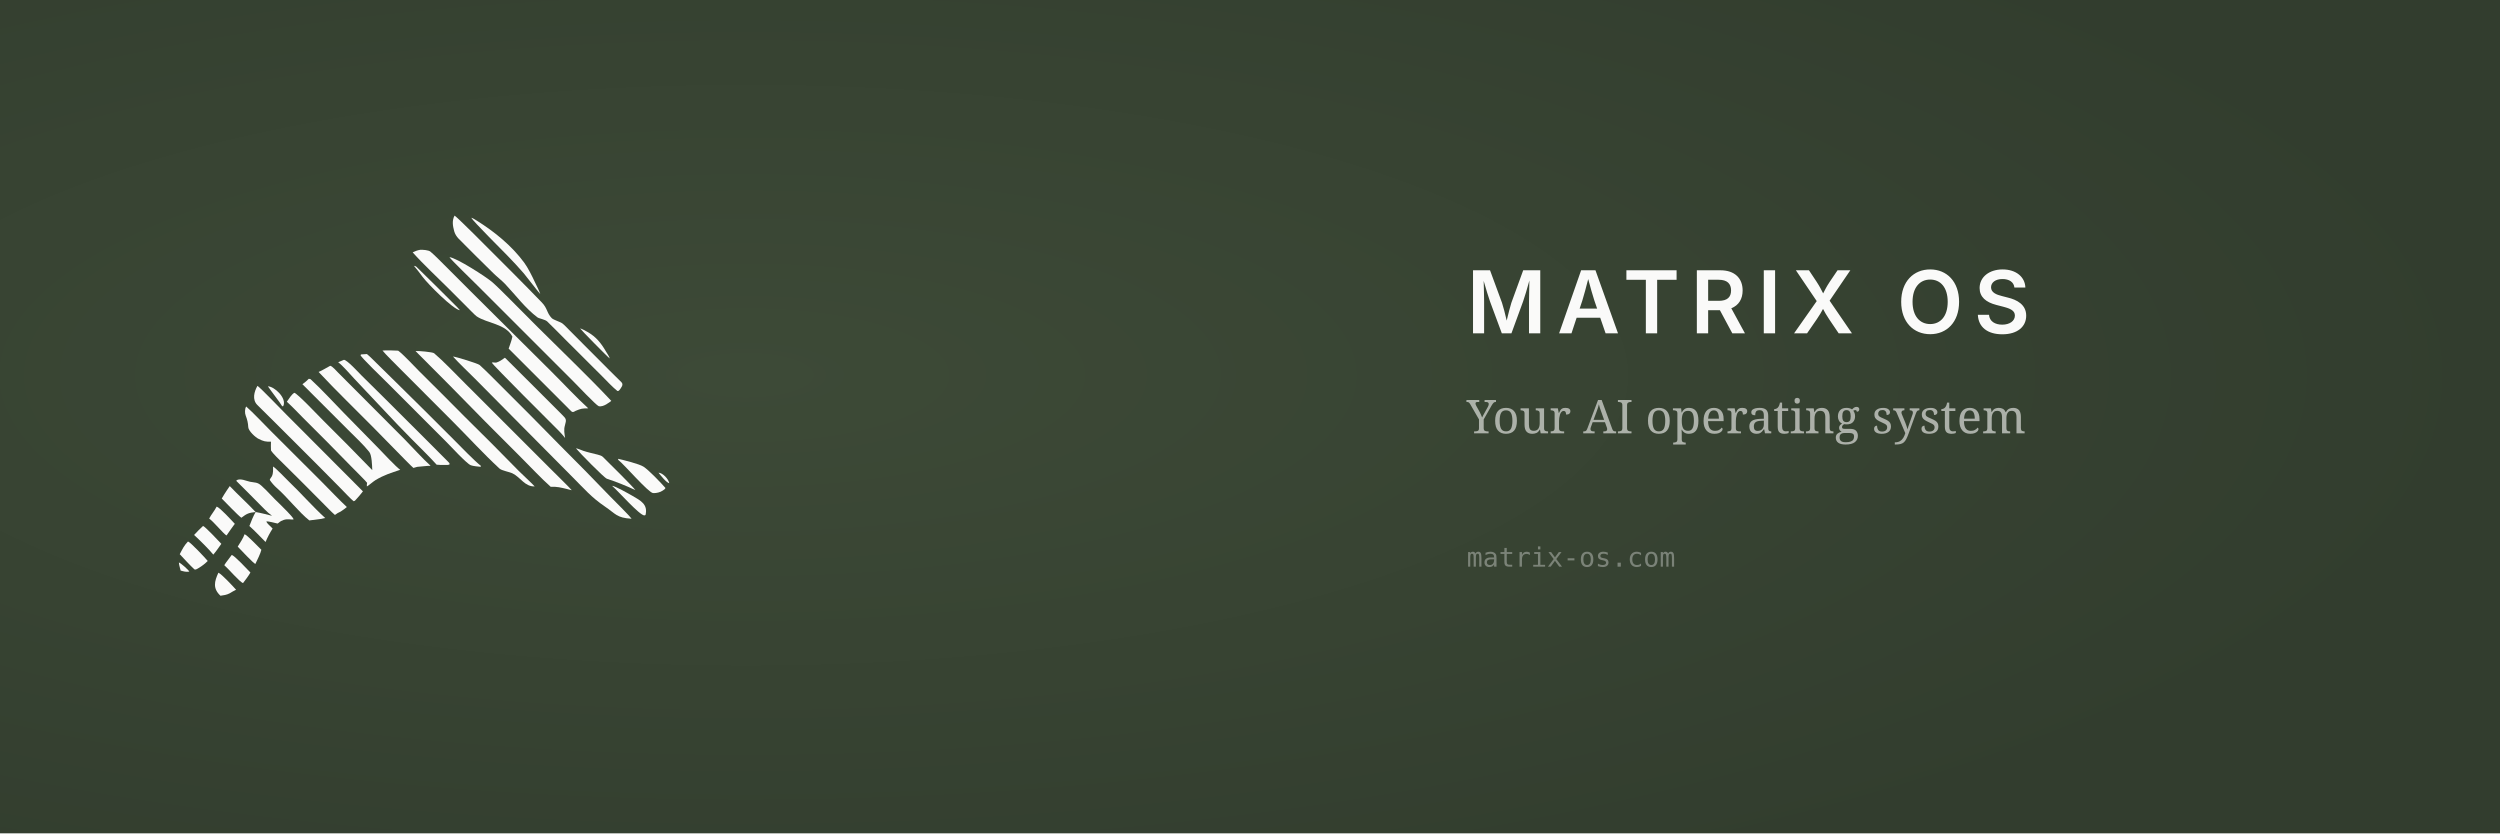
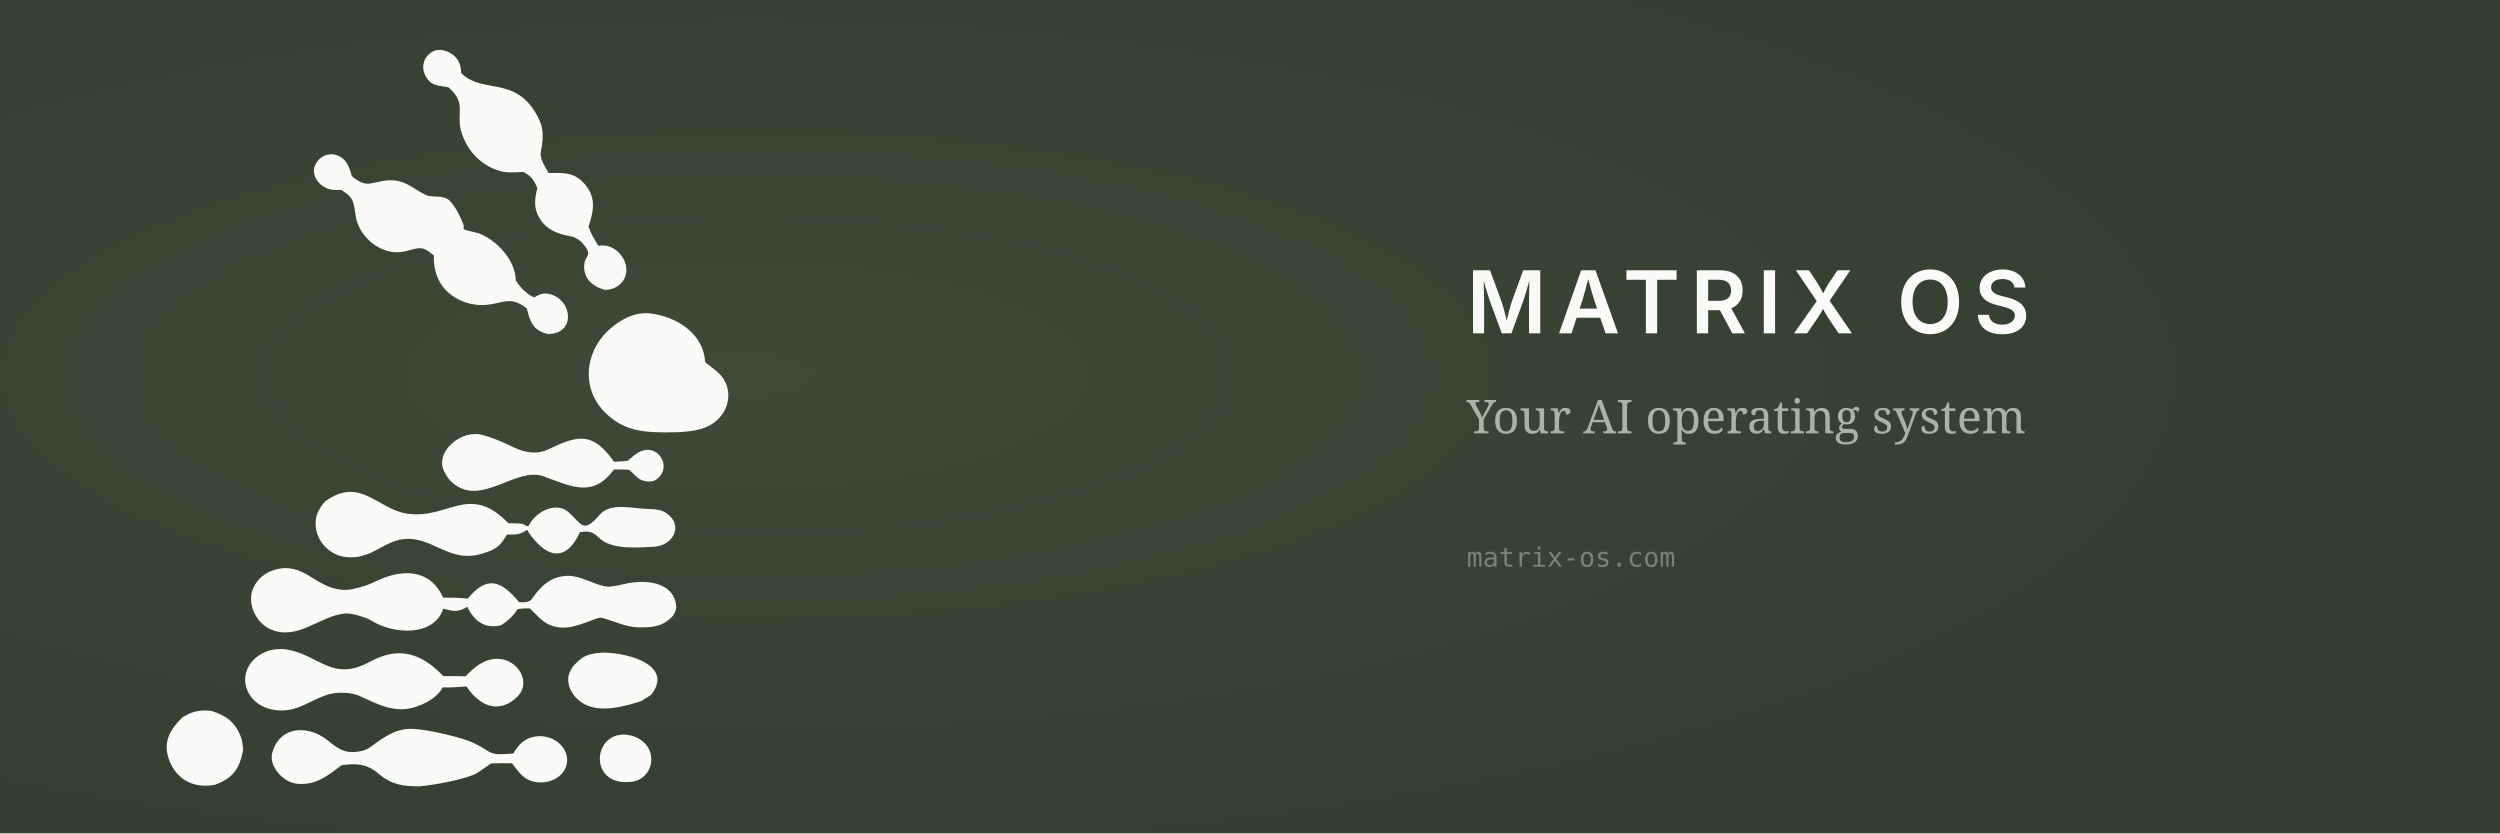
<svg xmlns="http://www.w3.org/2000/svg" width="1500" height="500" viewBox="0 0 1500 500" fill="none">
  <defs>
    <radialGradient id="bg" cx="30%" cy="45%" r="70%">
      <stop offset="0%" stop-color="#3D4A37" />
      <stop offset="100%" stop-color="#323D2E" />
    </radialGradient>
  </defs>
  <rect width="1500" height="500" fill="url(#bg)" />
-   <g transform="translate(80, 100) scale(1.8)" fill="#FAFAF9">
-     <path d="M106.549 63.286C107.417 63.315 114.869 65.604 115.43 66.112C117.9 68.352 120.517 71.059 122.902 73.434C129.369 79.852 135.786 86.32 142.155 92.835C147.844 98.502 153.47 104.231 159.033 110.023C160.252 111.272 165.261 116.192 166.077 117.356L165.97 117.35C161.075 117.038 160.836 115.75 157.169 113.268C152.687 110.236 150.229 107.303 146.433 103.508L130.131 87.08L113.938 70.735C111.929 68.709 108.327 65.308 106.549 63.286Z" />
-     <path d="M58.496 70.703C58.647 70.734 58.831 70.772 59.051 70.818C62.419 73.891 67.084 78.902 70.104 82.017L81.653 93.795C83.157 95.348 87.526 100.036 88.961 101.047C85.885 102.075 83.63 102.746 80.765 104.453C79.998 104.911 78.254 106.441 77.844 106.597C77.774 106.202 77.869 105.79 77.928 105.385C77.612 104.901 73.437 100.751 72.77 100.068C67.391 94.536 61.961 89.055 56.48 83.624C54.773 81.912 52.95 79.952 51.171 78.363C51.787 77.471 52.745 75.901 53.656 75.38C54.529 75.43 61.926 83.229 63.248 84.56C68.772 90.031 74.238 95.56 79.643 101.147C79.583 99.647 79.512 96.192 78.648 95.094C76.8 92.744 73.767 89.918 71.607 87.76L56.358 72.514C57.29 71.835 57.681 71.515 58.496 70.703Z" />
-     <path d="M95.618 27.714C96.512 27.67 98.395 27.79 99.042 28.337C100.564 29.624 102.17 31.28 103.579 32.687L112.383 41.489L139.34 68.287C143.138 72.052 147.833 77.108 151.646 80.558C149.601 80.584 149.275 80.613 147.402 81.407C146.841 81.727 146.472 82.026 145.917 81.472C143.76 79.322 141.615 77.159 139.463 75.005L125.106 60.658C125.578 59.162 126.043 58.214 126.354 56.641C124.069 52.329 117.993 52.281 114.425 49.886C113.962 49.575 111.846 47.398 111.283 46.834L105.545 41.077C101.872 37.394 96.445 32.337 93.111 28.56C93.943 28.164 94.703 27.86 95.618 27.714Z" />
-     <path d="M107.071 16.307C107.749 16.793 109.252 18.282 109.901 18.899C112.355 21.268 114.779 23.667 117.173 26.095C123.527 32.432 129.939 38.817 136.174 45.272C138.112 47.279 137.755 48.711 139.468 50.487C140.053 51.093 142.32 51.719 143.027 52.262C143.742 52.811 144.636 53.791 145.301 54.459L149.92 59.098L158.872 68.075C160.131 69.335 161.391 70.594 162.675 71.827C163.558 72.676 162.564 73.737 162.019 74.487L161.697 74.76C161.603 74.765 161.491 74.771 161.358 74.778C159.794 73.54 157.659 71.268 156.295 69.888L143.849 57.476C141.925 55.551 139.937 53.499 137.965 51.601C137.276 50.939 135.205 50.606 134.733 50.252C130.685 47.224 127.375 42.748 123.92 39.099C122.705 37.835 121.26 36.752 120.02 35.527C116.138 31.692 112.224 27.875 108.405 23.979C107.757 23.318 107.188 22.405 106.954 21.51C106.481 19.704 106.164 18.037 107.071 16.307Z" />
-     <path d="M105.368 30.162C107.661 30.354 117.618 36.722 119.677 38.521C121.238 39.884 124.012 42.665 125.598 44.259L134.867 53.565C142.841 61.524 151.676 69.927 159.32 78.074C158.85 78.478 158.425 78.727 157.9 79.055C157.826 79.116 157.815 79.129 157.722 79.185C156.994 79.616 155.966 80.063 155.118 79.832C154.368 79.627 147.694 72.597 146.755 71.656L114.598 39.503C113.482 38.384 105.795 30.933 105.368 30.162Z" />
-     <path d="M94.069 61.446C95.024 61.378 99.78 61.786 100.258 62.191C103.342 64.801 107.678 69.352 110.502 72.17L138.536 100.199C139.193 100.857 146.023 107.568 146.139 107.846C145.76 107.803 144.883 107.525 144.457 107.425C142.448 106.954 141.195 106.604 139.13 106.716C136.139 104.095 132.16 99.824 129.221 96.911C121.214 88.951 113.27 80.927 105.391 72.841L96.689 64.105C96.29 63.697 94.225 61.668 94.069 61.446Z" />
-     <path d="M83.059 61.296C84.213 61.172 87.126 61.259 88.272 61.333C89.844 62.437 93.754 66.644 95.304 68.198C100.387 73.226 105.444 78.283 110.472 83.367C116.525 89.309 122.515 95.316 128.441 101.385C129.257 102.22 133.361 106.031 133.783 106.582C130.447 106.665 129.144 103.608 126.443 102.263C125.307 101.698 122.829 101.351 122.04 100.62C116.651 95.631 111.695 90.192 106.514 85.001L89.441 67.892C88.518 66.96 83.604 62.104 83.059 61.296Z" />
-     <path d="M41.372 73.064C42.085 73.404 49.81 81.428 50.851 82.474L76.532 108.231C75.867 109.161 74.972 110.12 74.203 110.985C73.799 111.408 73.929 111.393 73.429 111.52C72.654 110.945 70.093 108.226 69.306 107.424L61.53 99.563L47.713 85.763C45.591 83.653 43.455 81.558 41.337 79.444C39.556 77.667 40.263 75.002 41.372 73.064Z" />
-     <path d="M65.621 66.378C66.278 66.421 67.836 68.225 68.365 68.761L73.347 73.754L90.495 90.959C93.031 93.529 96.557 97.459 99.094 99.715C97.817 99.687 96.041 99.981 94.63 100.061L93.357 100.421C92.131 99.335 90.493 97.596 89.312 96.41L80.262 87.192C74.295 81.138 67.487 74.584 61.758 68.427C62.678 68.09 64.597 66.917 65.621 66.378Z" />
-     <path d="M37.611 79.941C39.981 82.02 43.574 85.864 45.901 88.186L62.933 105.19C65.614 107.872 68.434 110.901 71.172 113.453C70.412 114.091 69.918 114.43 69.092 114.974C68.222 115.355 67.95 115.555 67.2 116.095C66.016 115.091 64.243 113.221 63.093 112.066L55.957 104.896L49.862 98.849C48.786 97.785 46.615 95.771 45.889 94.586C45.817 93.618 45.861 92.633 45.882 91.662C44.151 91.734 43.365 91.558 41.767 90.736C40.725 90.274 38.379 88.094 38.313 86.848C38.239 85.437 37.995 84.361 37.452 82.954C37.134 82.128 37.117 80.798 37.611 79.941Z" />
-     <path d="M70.195 64.385C71.237 64.384 75.081 68.612 75.967 69.5C78.445 71.977 80.937 74.441 83.442 76.89L96.865 90.277C99.549 92.955 102.235 95.657 104.912 98.343C105.28 98.712 105.402 98.776 105.434 99.215C105.062 99.496 104.36 99.429 103.867 99.43C103.016 99.49 101.975 99.395 101.109 99.343C98.552 96.523 95.502 93.565 92.803 90.836C89.73 87.727 86.704 84.573 83.726 81.373L73.653 70.683C72.279 69.216 69.819 66.321 68.278 65.193L70.195 64.385Z" />
-     <path d="M123.821 63.706C123.888 63.746 123.955 63.786 124.023 63.826C130.387 70.076 136.617 76.462 142.961 82.735C144.3 84.059 144.437 84.266 143.871 86.213C143.424 87.748 143.706 88.913 143.929 90.437C143.192 89.514 142.681 88.924 141.855 88.081C139.744 85.997 119.62 65.9 119.495 65.349C119.915 65.084 120.557 65.444 121.061 65.284C122.051 64.97 123.01 64.314 123.821 63.706Z" />
-     <path d="M46.238 116.381C45.332 115.712 44.478 114.962 43.695 114.153C40.631 110.987 37.451 107.918 34.361 104.782L34.392 104.541C35.654 103.762 37.656 104.783 38.904 105.03C40.552 105.355 41.315 105.113 42.666 106.317C44.784 108.206 46.622 110.424 48.704 112.347C49.623 113.268 53.138 116.637 53.439 117.541C52.94 117.816 51.45 117.249 50.044 117.781C48.646 118.309 48.862 118.495 48.084 118.959C47.304 118.777 45.033 118.185 44.368 118.225C44.336 118.823 45.97 120.071 46.428 120.633C45.51 122.05 44.722 123.547 44.077 125.108C42.4 123.434 40.414 121.309 38.684 119.778C39.18 118.393 40.029 116.398 40.762 115.117C42.868 115.495 44.191 115.879 46.238 116.381Z" />
-     <path d="M147.539 93.884C148.056 93.898 149.339 94.498 149.969 94.71C151.576 95.251 153.128 95.561 154.758 95.98C155.245 96.105 156.104 96.355 156.445 96.686C157.905 98.103 166.864 106.962 167.353 107.828C164.394 106.388 160.549 104.891 157.87 104.033C156.911 103.725 148.428 95.034 147.539 93.884Z" />
-     <path d="M159.589 106.385C160.413 106.341 165.297 109.107 166.363 109.725C169.147 111.342 171.591 112.563 170.727 116.122L170.322 116.256C168.664 116.143 161.763 108.293 159.589 106.385Z" />
-     <path d="M93.534 33.052C93.806 33.099 94.158 33.174 94.366 33.375C98.655 37.531 102.871 41.763 107.103 45.979C107.713 46.587 108.33 47.185 108.87 47.858C106.664 47.655 98.143 39.077 96.374 36.679C95.535 35.542 94.494 34.167 93.534 33.052Z" />
-     <path d="M148.919 53.911C149.512 54.025 150.796 54.755 151.34 55.063C154.219 56.696 155.861 58.726 157.508 61.558C157.909 62.249 158.603 63.169 158.806 63.941C158.145 63.505 148.983 54.166 148.919 53.911Z" />
-     <path d="M44.854 73.213C47.028 73.262 51.262 77.196 49.976 79.802L49.807 79.906L49.541 79.746C49.085 78.837 45.803 74.662 44.854 73.213Z" />
-     <path d="M15.183 131.939C15.824 132.113 18.415 134.431 18.67 134.982C17.51 135.145 16.859 134.94 15.768 134.635C15.541 133.618 15.269 133.028 15.183 131.939Z" />
-     <path d="M175.059 102.008C176.467 102.067 178.378 104.086 178.648 105.512C177.741 105.41 175.672 102.81 175.059 102.008Z" />
-     <path d="M112.641 17.024C113.134 17.115 114.011 17.697 114.47 17.983C120.377 21.662 126.15 26.366 130.29 31.996C131.545 33.703 132.913 36.465 133.813 38.404C134.227 39.295 135.45 41.665 135.635 42.457C135.43 42.343 130.88 36.417 130.152 35.564C128.382 33.526 126.551 31.542 124.661 29.615C123.433 28.351 113.044 17.979 112.641 17.024Z" />
-     <path d="M161.555 97.382C163.439 97.785 168.609 99.081 170.042 99.993C171.83 101.132 175.923 105.43 177.373 107.107C177.203 107.557 176.889 107.656 176.433 107.986C175.689 108.539 174.266 108.873 173.328 108.808L173.231 108.8C171.697 108.689 163.475 99.11 161.669 97.775C161.669 97.775 161.569 97.43 161.555 97.382Z" />
-     <path d="M32.142 106.475C34.899 109.389 38.064 112.216 40.762 115.117C38.474 115.372 37.888 115.601 36.003 117.033C34.723 116.083 30.836 111.975 29.475 110.62L30.285 109.265C30.838 108.421 31.552 107.261 32.142 106.475Z" />
-     <path d="M18.218 124.937C19.012 125.14 24.013 130.463 24.803 131.436C23.923 132.314 22.94 133.083 21.877 133.726C21.466 133.983 21.255 134.09 20.823 134.29C20.701 134.28 20.553 134.267 20.38 134.252C18.887 132.901 16.799 130.575 15.47 129.173C16.423 127.378 16.848 126.39 18.218 124.937Z" />
-     <path d="M27.778 113.313C28.868 113.624 32.785 117.946 33.827 119.05C32.888 120.286 32.007 121.584 31.122 122.861L30.979 122.894C29.879 122.167 26.85 118.44 25.284 117.293C25.963 115.946 27.005 114.817 27.778 113.313Z" />
-     <path d="M23.239 119.763C23.814 119.848 28.608 124.93 29.336 125.722C28.28 127.131 27.885 127.899 26.651 129.316C25.534 127.845 21.687 124.055 20.25 122.77C21.283 121.659 22.107 120.79 23.239 119.763Z" />
-     <path d="M37.08 122.518C37.997 122.817 41.603 126.702 42.679 127.704C42.397 128.973 41.271 131.178 40.673 132.43C40.008 132.213 35.623 127.511 34.795 126.652C35.51 125.508 36.679 123.748 37.08 122.518Z" />
-     <path d="M32.796 129.435C33.743 129.617 38.035 134.287 39.028 135.285C38.278 136.588 37.473 137.608 36.568 138.797C35.527 138.541 31.635 133.959 30.312 132.837C31.05 131.64 31.987 130.61 32.796 129.435Z" />
-     <path d="M28.358 135.344C29.444 135.793 33.305 139.963 34.252 141.026C33.61 141.3 32.74 141.848 32.118 142.214C31.08 142.756 30.184 142.856 29.05 143.029C26.435 140.603 26.999 138.269 28.358 135.344Z" />
-     <path d="M46.564 99.948C47.395 100.357 50.933 104.093 51.782 104.904C55.796 108.737 59.889 113.421 63.962 117.117L62.298 117.452C61.087 117.624 59.873 117.781 58.658 117.924C55.17 115.158 51.227 110.049 47.729 107.018C46.97 106.36 46.078 105.324 45.52 104.49C45.344 104.227 46.099 103.449 46.181 103.203C46.676 102.212 46.575 101.024 46.564 99.948Z" />
-     <path d="M75.947 62.583L77.866 62.462C78.774 63.177 80.416 64.856 81.291 65.713L87.251 71.568C93.755 77.957 100.225 84.381 106.662 90.838C108.778 92.965 113.733 98.1 115.879 99.758L115.738 100.05C114.905 99.959 113.239 99.818 112.519 99.534L112.427 99.497C111.083 98.961 105.632 93.046 104.094 91.498L84.313 71.712C83.178 70.58 75.925 63.578 75.705 62.813L75.947 62.583Z" />
+   <g transform="translate(100, 30) scale(0.67)" fill="#FAFAF9">
+     <path d="M39.918 591.802C29.34 590.887 23.336 592.01 14.083 597.644C2.725 608.912 -3.857 620.084 2.45 636.408C9.369 654.062 24.711 661.39 43.128 658.04C59.536 652.03 65.338 643.551 68.475 626.885C68.065 622.508 68.015 621.066 66.993 616.667C61.96 602.391 54.166 596.37 39.918 591.802Z" />
+     <path d="M106.712 536.724C102.313 536.057 94.586 536.629 90.517 538.172C58.599 550.259 66.725 588.642 99.249 591.335C117.98 592.89 128.44 581.858 145.243 576.981C152.576 574.855 163.907 575.124 171.258 577.812C188.786 585.69 204.575 594.983 224.404 587.8C232.551 584.843 243.077 579.22 247.129 570.786C254.584 570.999 261.069 570.517 268.502 569.956C272.435 575.657 275.268 579.069 280.825 583.064C291.598 590.449 302.935 589.175 312.742 580.343C328.374 566.763 313.981 545.029 296.163 545.203C283.893 545.321 275.61 552.667 267.703 560.848C261.138 560.635 254.382 560.714 247.798 560.708C227.717 539.85 207.878 533.739 181.846 547.919C147.981 566.37 136.59 541.365 106.712 536.724Z" />
+     <path d="M222.386 608.075C205.92 606.616 194.655 615.319 182.336 624.27C177.991 627.379 174.149 628.063 169.209 628.591C159.219 629.735 152.834 625.319 144.782 618.686C127.409 604.377 101.629 604.579 94.576 629.214C91.186 641.054 103.992 655.801 116.646 657.097C133.097 658.792 143.965 650.223 156.446 640.582C169.616 638.433 179.775 639.32 190.122 648.371C201.033 657.916 212.525 659.561 226.434 659.387C239.334 658.27 262.815 653.955 274.964 649.022C278.759 647.485 286.662 641.491 290.491 638.882C297.118 638.663 302.683 638.602 309.304 638.798C312.821 643.405 317.019 649.443 321.854 652.434C332.246 658.865 349.08 656.239 355.762 645.571C362.123 635.414 357.349 623.927 347.844 618.198C341.777 614.607 334.536 613.557 327.702 615.286C319.274 617.429 314.713 622.755 310.495 629.943C287.234 632.053 292.75 629.354 275.411 620.791C264.677 615.488 234.325 608.754 222.386 608.075Z" />
+     <path d="M411.14 613.081C382.855 611.313 378.257 653.798 409.297 655.605C415.61 655.667 420.987 655.397 426.194 651.402C430.498 648.08 433.26 643.142 433.845 637.732C435.37 623.704 424.288 614.405 411.14 613.081Z" />
+     <path d="M176.267 480.183C169.773 482.22 163.797 483.937 156.858 483.371C132.52 481.379 122.603 457.395 95.825 465.767C88.132 468.135 81.729 473.534 78.087 480.711C71.112 494.369 79.456 512.522 92.604 518.549C117.115 529.733 136.894 506.625 159.908 504.621C165.853 504.105 179.062 508.196 184.152 511.4C202.243 522.78 239.139 526.164 247.743 500.267C254.344 502.152 260.15 503.6 266.52 500.099C267.405 499.61 268.282 499.105 269.151 498.583C275.523 511.608 284.893 518.673 299.534 515.154C300.444 514.318 303.177 512.702 304.483 511.653C308.918 508.078 311.116 505.171 314.376 500.637C318.701 500.042 320.724 499.964 325.1 500.02C328.333 502.674 332.038 507.186 335.729 510.227C348.281 520.586 361.729 517.864 375.735 512.545C378.083 511.905 386.902 507.814 389.109 508.347C401.334 511.31 410.598 517.096 423.963 517.062C434.695 517.034 442.883 516.54 451.273 508.864C454.33 506.069 456.372 502.321 456.319 498.011C454.152 475.038 426.337 473.96 408.99 478.416C404.633 479.532 396.917 481.042 393.148 480.385C381.651 478.382 371.253 470.919 359.297 470.835C343.831 471.379 335.322 479.785 327.117 491.507C324.686 494.981 319.817 494.633 315.717 494.56C299.699 475.313 287.006 470.038 269.614 491.277C261.863 490.441 255.344 490.419 247.555 490.379C237.419 467.58 216.299 464.37 194.238 472.793C188.592 474.948 181.931 478.702 176.267 480.183Z" />
+     <path d="M306.053 423.81C270.803 387.458 252.724 420.46 215.553 415.241C188.698 411.476 173.549 381.213 141.729 404.371C135.902 411.419 132.656 417.188 133.502 426.767C134.279 434.819 138.28 442.215 144.595 447.271C153.017 454.145 161.396 454.998 171.788 453.859C172.471 453.466 179.557 451.856 182.692 450.391C190.011 446.963 199.658 440.711 207.198 438.916C236.923 431.845 250.849 461.149 283.354 450.778C294.502 447.221 298.553 444.774 304.723 433.888C313.374 434.039 315.808 434.23 322.803 429.679C322.542 429.651 349.665 475.896 370.099 431.784C371.019 431.649 371.942 431.531 372.867 431.43C380.975 430.555 383.127 433.271 389.074 438.456C400.654 447.636 422.636 445.459 436.546 444.842C452.572 444.129 463.505 426.503 448.131 415.179C445.969 413.591 443.495 412.48 440.873 411.919C438.754 411.447 433.431 410.97 431.317 410.993C417.544 411.015 397.737 404.439 387.494 416.436C372.865 433.562 371.528 424.27 360.137 414.085C348.602 403.777 330.505 413.541 324.477 425.6C323.262 428.029 320.296 424.612 318.576 424.393C314.601 423.692 310.155 423.86 306.053 423.81Z" />
+     <path d="M425.179 582.946C427.893 580.881 432.928 578.906 434.946 576.055C454.451 548.537 406.034 538.335 387.905 539.839C374.674 540.939 370.487 544.468 363.199 552.93C361.445 556.303 359.788 558.71 359.616 562.627C359.175 572.672 365.778 581.42 374.405 585.954C388.95 593.603 410.331 587.963 425.179 582.946Z" />
+     <path d="M149.456 93.419C149.069 93.389 148.681 93.368 148.293 93.356C143.895 93.211 139.631 94.877 136.495 97.964C127.546 106.685 132.783 119.077 142.929 123.605C147.704 125.735 151.501 125.365 156.562 125.382C168.48 132.804 167.314 137.057 169.421 149.541C172.957 168.796 193.761 185.126 213.44 180.316C226.756 177.062 228.194 174.813 239.242 183.969C238.781 197.412 243.185 210.213 254.037 218.694C264.108 226.569 277.011 229.881 289.63 227.83C304.078 225.398 309.325 221.103 322.592 231.567C325.272 243.216 328.152 251.104 340.99 254.264C354.422 254.898 362.525 245.034 358.227 232.251C355.24 223.369 344.861 216.239 335.506 218.52C333.556 218.996 330.783 220.593 328.923 221.61C321.865 218.175 316.778 212.814 312.609 206.298C312.567 188.524 295.541 170.159 279.561 164.22C276.542 163.099 267.745 161.711 265.885 160.377C265.885 160.231 265.988 157.048 266.084 157.312C263.387 149.93 259.102 140.873 253.693 135.241C248.243 129.567 239.896 132.341 233.161 130.285C222.883 125.809 216.157 118.204 204.457 116.867C195.141 115.803 189.514 118.745 180.693 119.733C175.908 120.269 169.167 116.175 165.79 112.817C162.861 102.637 160.417 96.062 149.456 93.419Z" />
+     <path d="M433.844 235.989C419.579 234 405.993 241.467 395.86 250.793C374.218 270.711 371.172 303.286 392.583 324.621C408.517 340.496 425.011 342.302 446.177 342.448C449.971 342.465 453.765 342.403 457.556 342.263C471.085 341.668 485.653 339.867 495.216 329.132C505.287 317.825 505.933 300.979 495.019 290.003C491.009 285.969 486.452 283.253 482.183 279.549C481.099 254.265 456.876 238.927 433.844 235.989Z" />
+     <path d="M247.328 0.116C243.584 -0.062 241.077 -0.312 237.666 1.73C229.505 6.618 227.481 16.277 232.432 24.322C237.69 32.866 244.001 31.468 252.457 33.501C252.931 33.904 253.394 34.319 253.844 34.747C268.701 48.928 258.819 57.184 264.064 73.975C269.215 90.463 281.579 103.351 298.282 108.342C305.034 110.36 312.463 109.429 319.393 109.219C326.275 112.543 329.159 116.806 331.922 123.591C329.607 133.602 328.334 141.492 334.05 150.859C340.384 161.239 350.666 164.92 361.939 166.866C368.536 168.004 373.704 173.555 376.805 179.185C379.172 183.008 374.92 186.532 374.262 190.098C371.831 203.27 380.628 211.623 392.185 214.732C392.573 214.736 392.961 214.741 393.349 214.745C398.564 214.689 403.527 212.495 407.078 208.676C410.278 205.266 411.945 200.696 411.693 196.026C411.228 187.558 405.162 179.609 397.482 176.417C393.309 174.682 390.91 174.997 386.519 175.234C382.917 169.317 379.971 164.745 377.807 158.075C382.807 143.089 384.96 130.724 372.583 118.149C363.649 109.074 353.811 110.056 342.038 110.156C329.776 89.6 337.179 94.715 336.685 74.916C336.51 67.877 333.288 60.674 329.547 54.831C309.81 23.996 282.862 38.962 264.332 21.179L263.797 20.661C263.513 9.542 257.962 2.861 247.328 0.116Z" />
+     <path d="M280.209 344.139C278.436 343.959 276.653 343.909 274.872 343.976C259.082 344.565 240.594 361.792 248.552 377.448C251.128 382.516 253.112 385.428 257.666 388.924C282.845 408.261 313.206 372.83 337.831 381.87C361.857 390.686 381.824 401.539 400.517 375.653C404.954 375.613 409.391 375.681 413.824 375.86C419.537 379.828 421.36 385.103 429.185 386.242C432.649 386.848 436.455 386.376 439.312 384.059C446.208 378.464 446.887 369.671 441.307 363.033C438.903 360.126 435.406 358.341 431.642 358.1C423.966 357.561 418.275 363.263 412.819 367.892C408.288 368.386 405.25 368.622 400.647 368.723C381.246 341.692 368.701 344.722 341.495 357.769C331.904 362.37 320.962 360.636 311.651 356.203C301.243 351.243 291.65 346.866 280.209 344.139Z" />
  </g>
  <text x="880" y="200" fill="#FAFAF9" font-family="system-ui, -apple-system, sans-serif" font-size="52" font-weight="600" letter-spacing="0.12em">MATRIX OS</text>
  <text x="880" y="260" fill="#FAFAF9" font-family="Georgia, serif" font-size="28" font-weight="300" opacity="0.6">Your AI operating system</text>
  <text x="880" y="340" fill="#FAFAF9" font-family="ui-monospace, monospace" font-size="16" opacity="0.35">matrix-os.com</text>
</svg>
